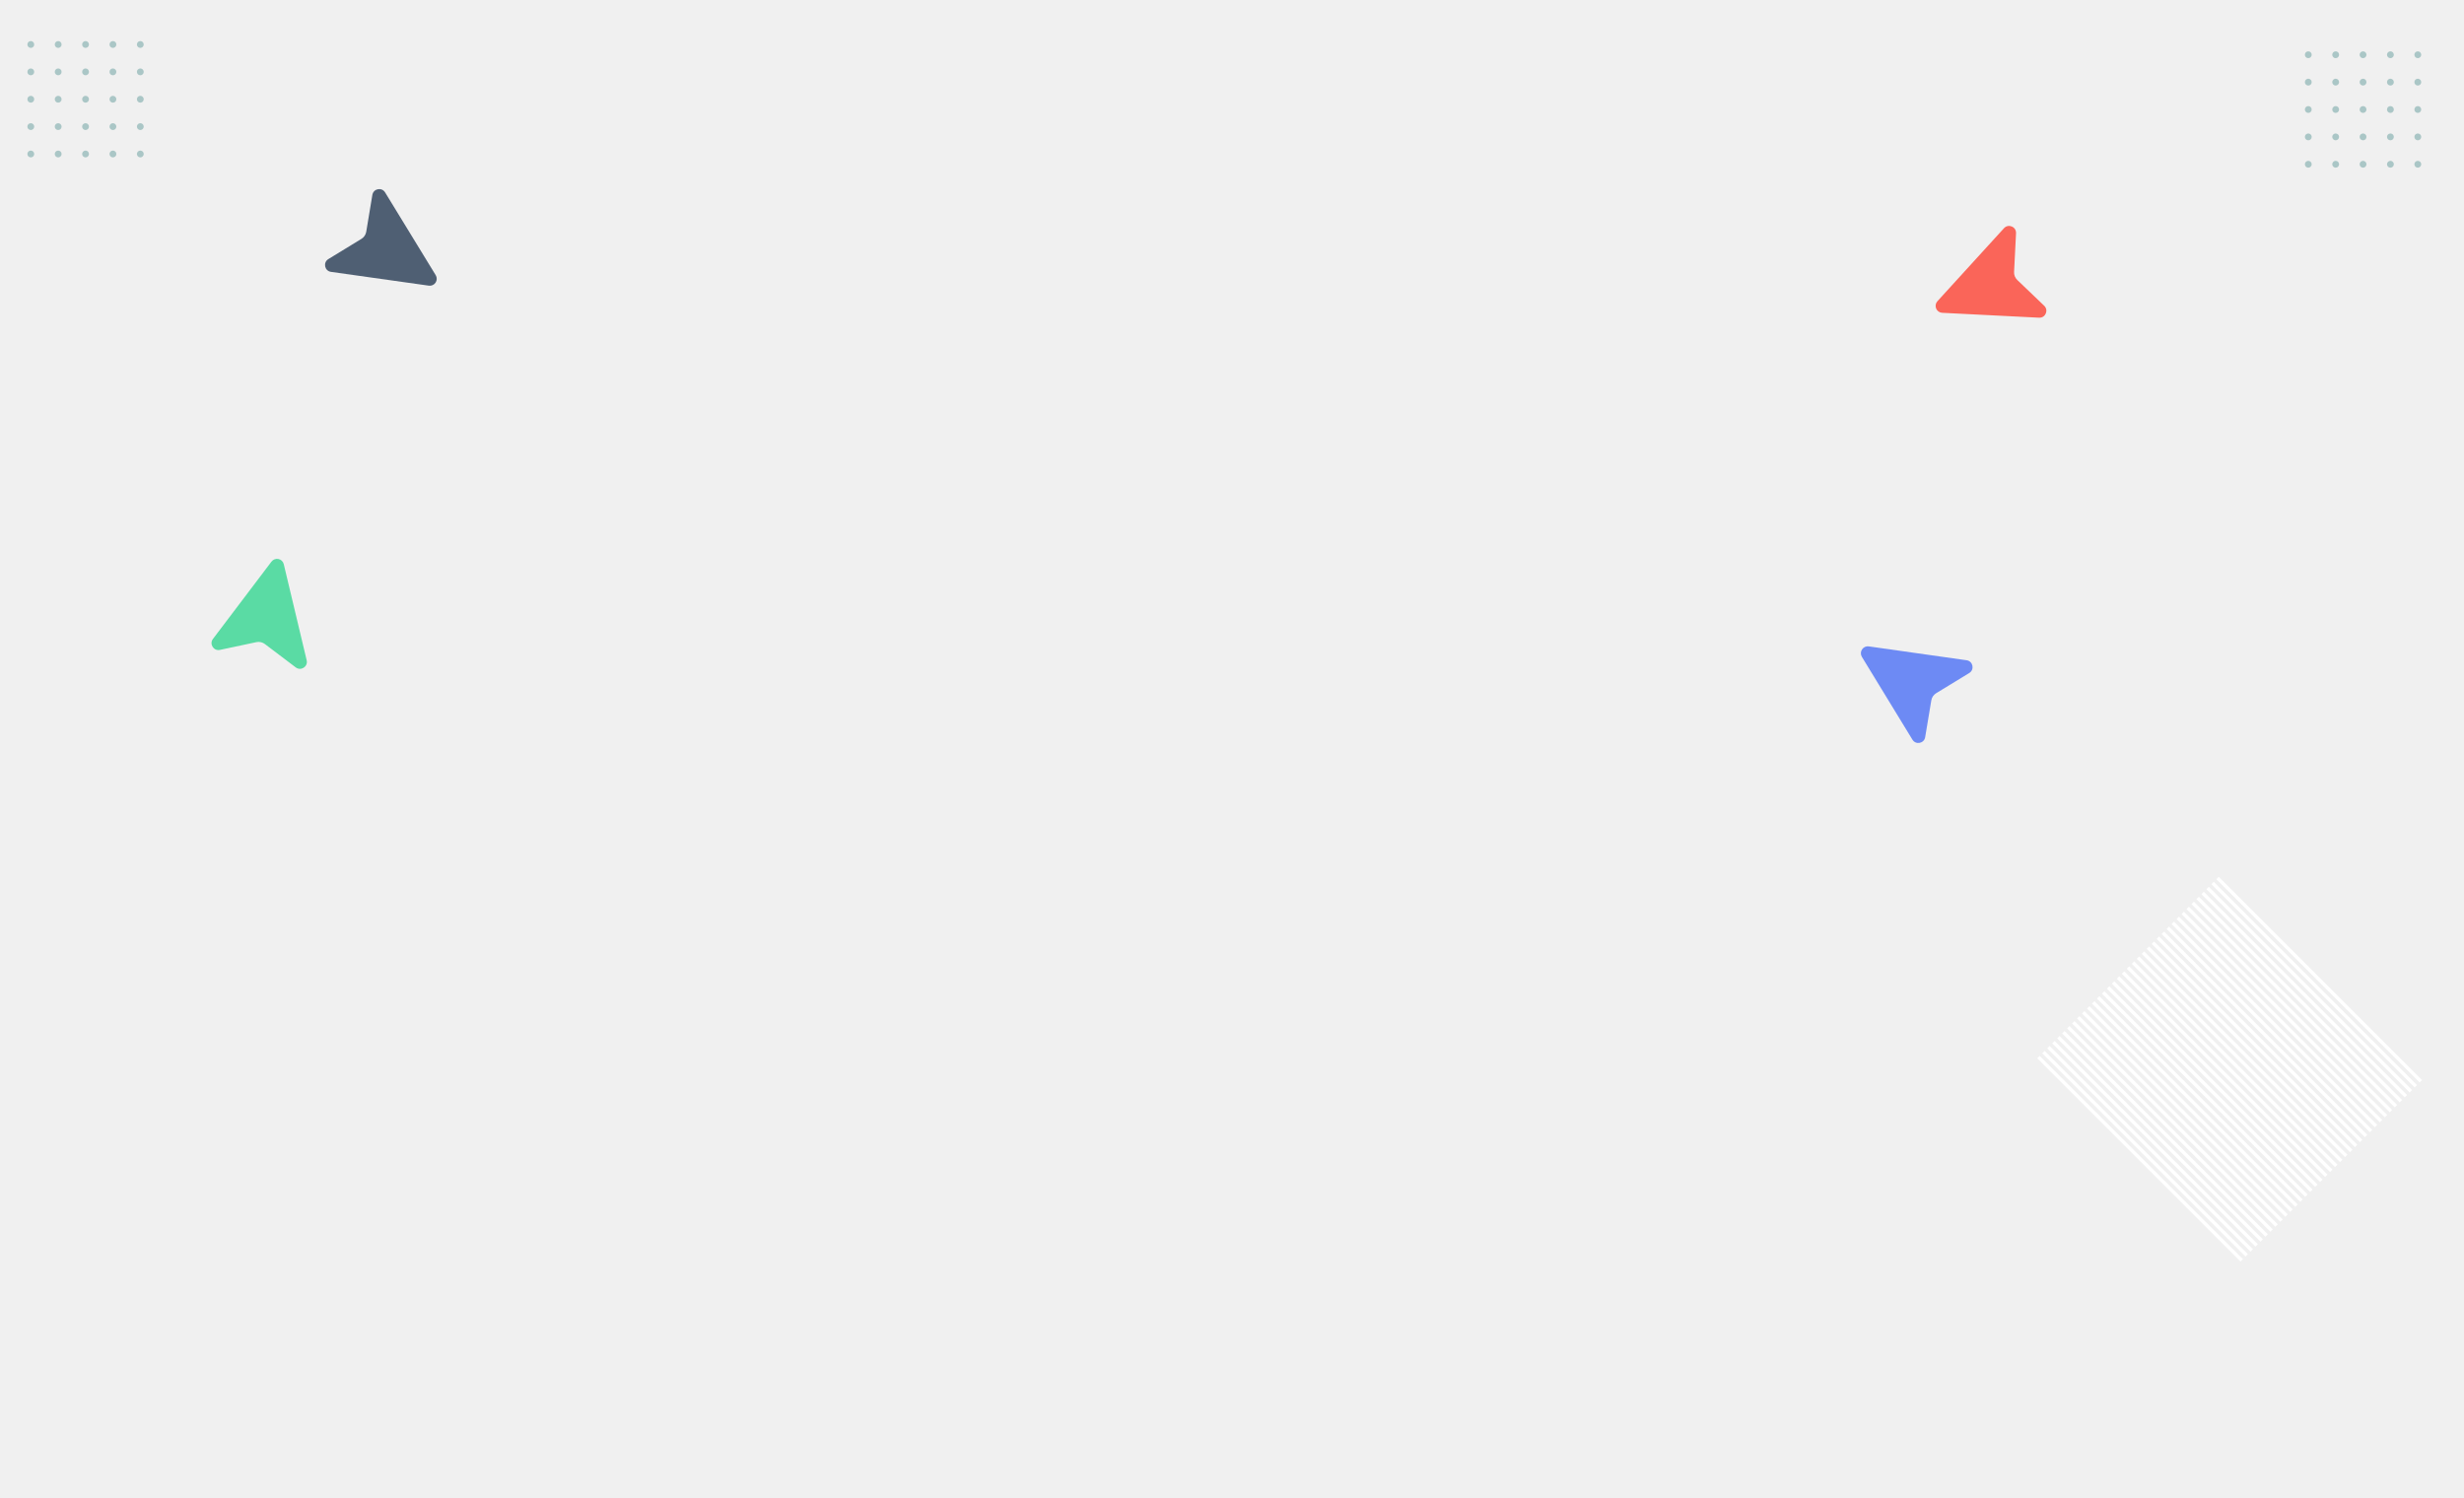
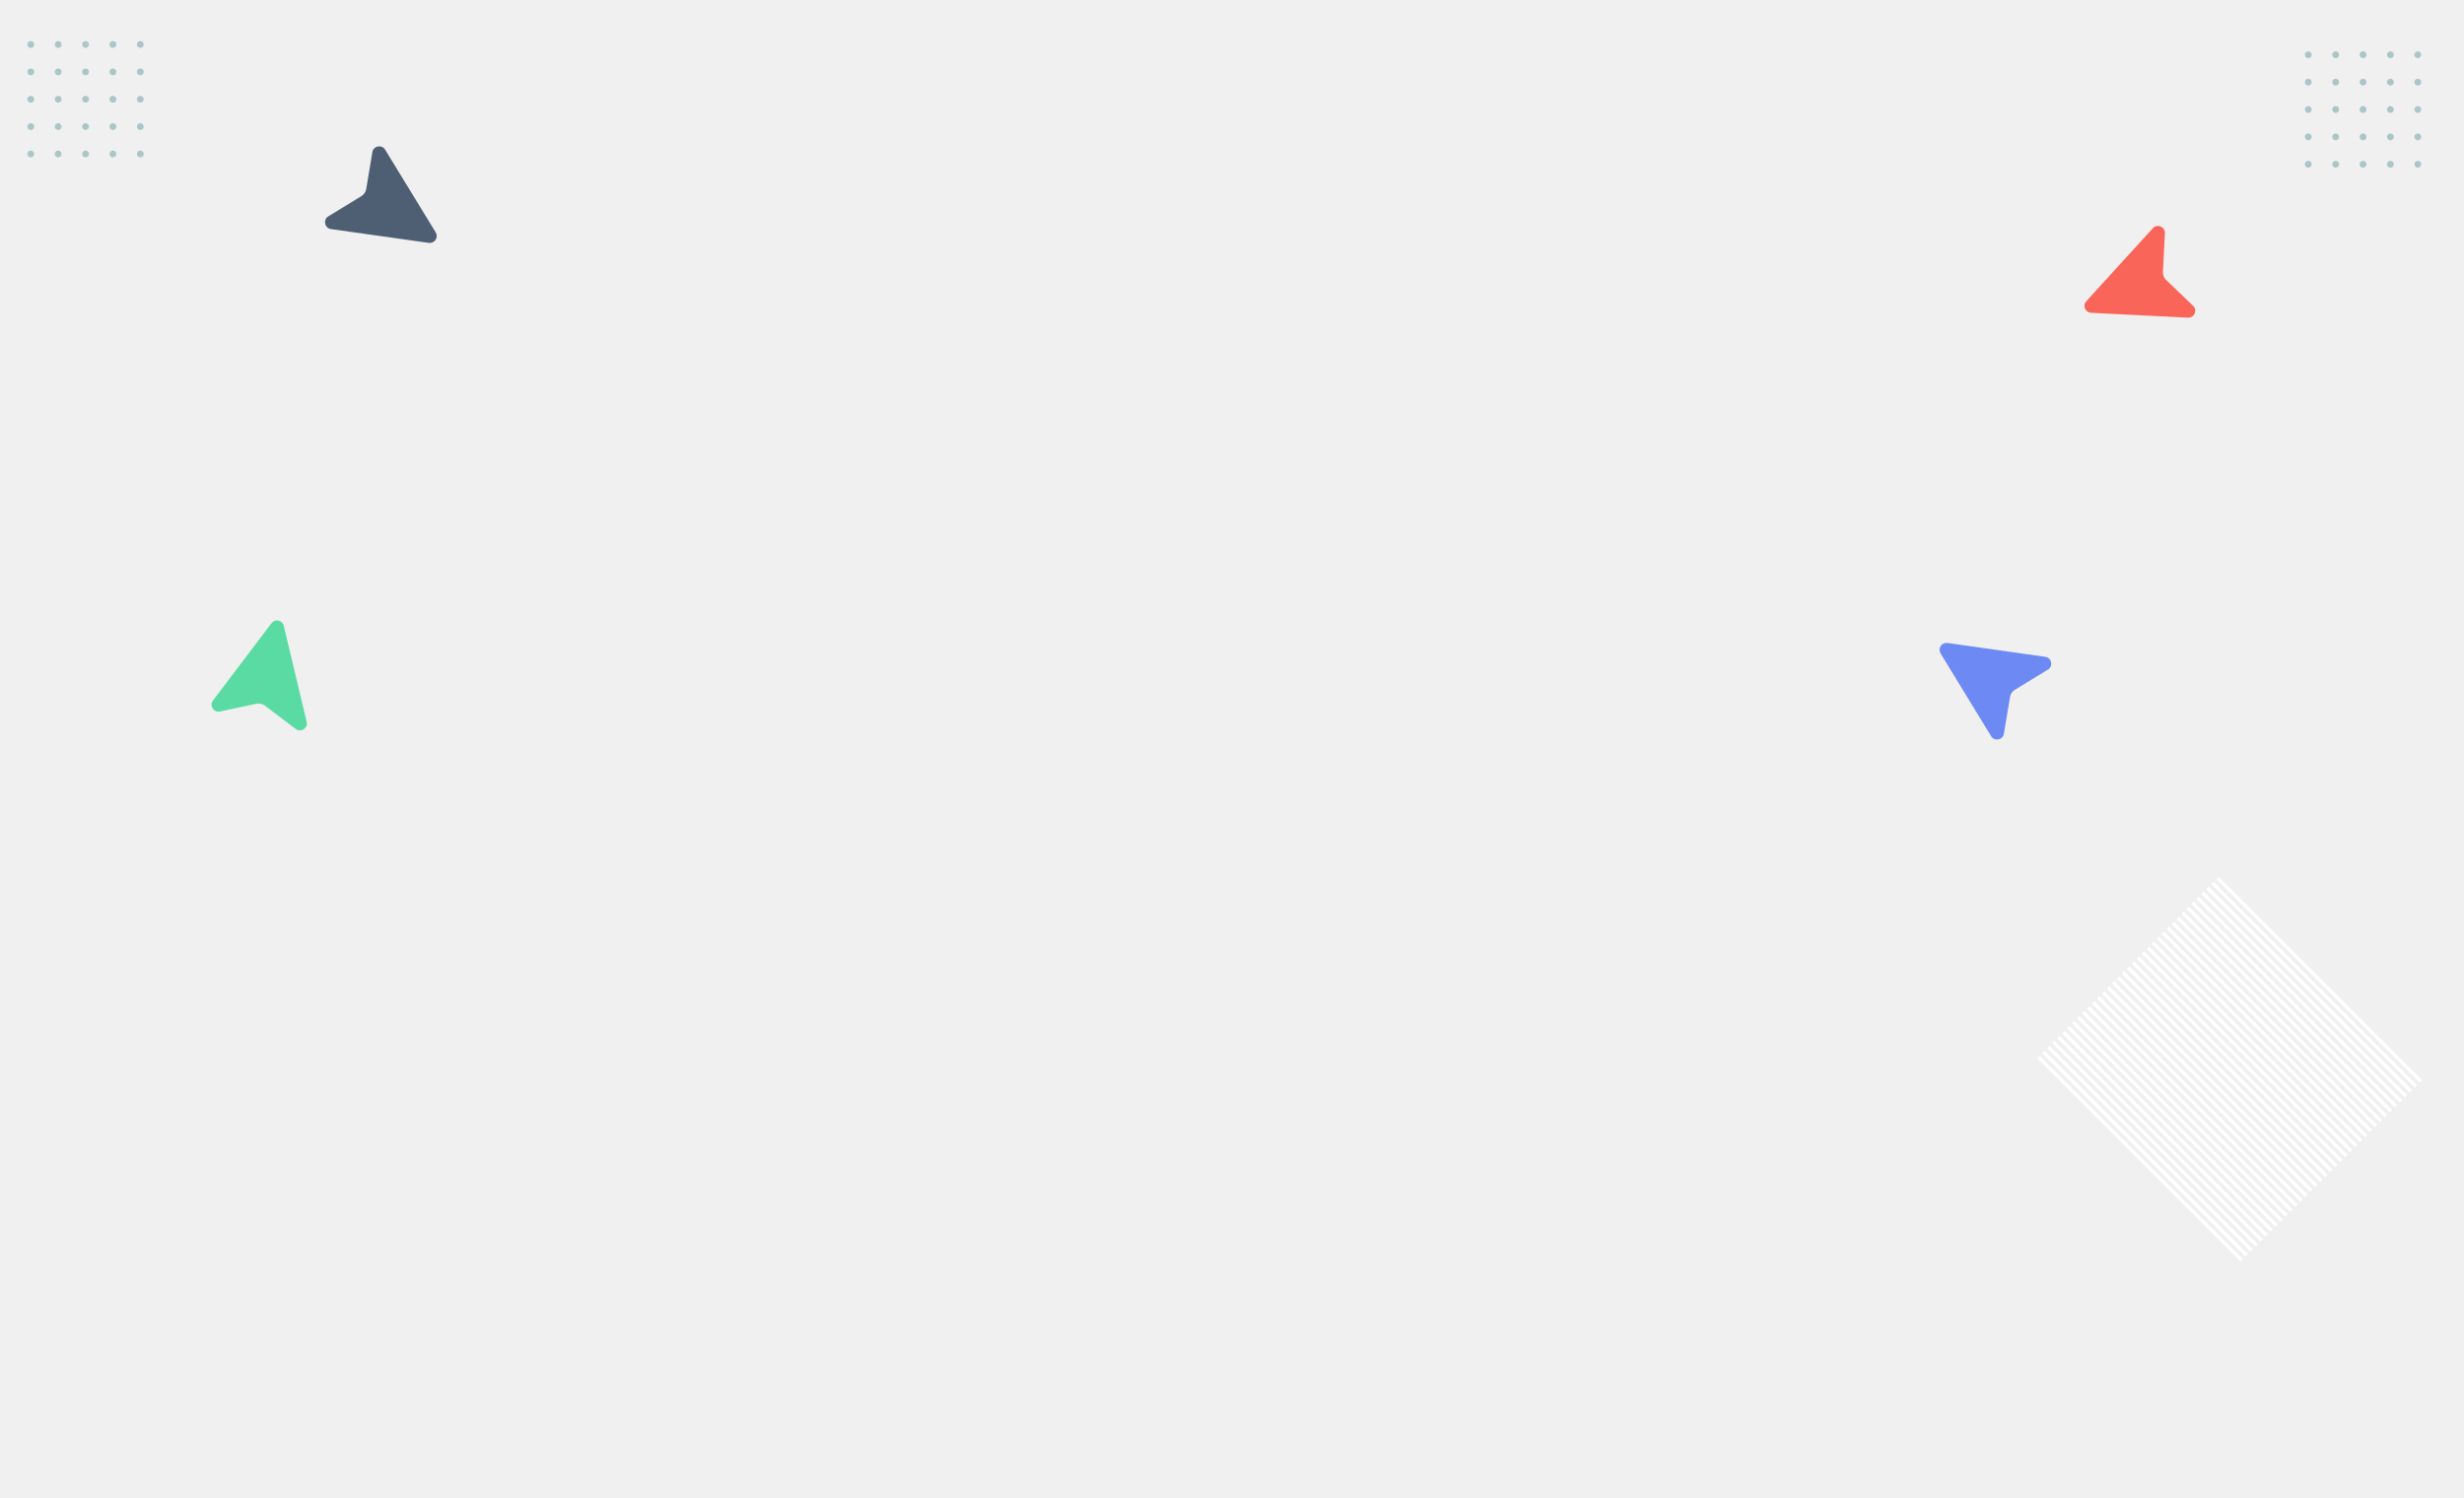
<svg xmlns="http://www.w3.org/2000/svg" width="1440" height="875" viewBox="0 0 1440 875" fill="none">
  <path fill-rule="evenodd" clip-rule="evenodd" d="M1190.62 618.539L1309.41 737.333L1310.82 735.92L1192.03 617.126L1190.62 618.539ZM1193.52 615.632L1312.32 734.426L1313.73 733.013L1194.93 614.219L1193.52 615.632ZM1196.43 612.725L1315.22 731.519L1316.64 730.106L1197.84 611.312L1196.43 612.725ZM1199.34 609.818L1318.13 728.612L1319.54 727.199L1200.75 608.405L1199.34 609.818ZM1202.24 606.911L1321.04 725.705L1322.45 724.292L1203.66 605.498L1202.24 606.911ZM1205.15 604.004L1323.94 722.798L1325.36 721.385L1206.56 602.591L1205.15 604.004ZM1208.06 601.097L1326.85 719.891L1328.26 718.478L1209.47 599.684L1208.06 601.097ZM1210.96 598.19L1329.76 716.984L1331.17 715.571L1212.38 596.777L1210.96 598.19ZM1213.87 595.283L1332.67 714.077L1334.08 712.664L1215.28 593.87L1213.87 595.283ZM1216.78 592.376L1335.57 711.17L1336.99 709.757L1218.19 590.963L1216.78 592.376ZM1219.69 589.469L1338.48 708.263L1339.89 706.85L1221.1 588.056L1219.69 589.469ZM1222.59 586.562L1341.39 705.356L1342.8 703.943L1224.01 585.149L1222.59 586.562ZM1225.5 583.655L1344.29 702.449L1345.71 701.036L1226.91 582.242L1225.5 583.655ZM1228.41 580.748L1347.2 699.542L1348.61 698.129L1229.82 579.335L1228.41 580.748ZM1231.31 577.841L1350.11 696.634L1351.52 695.222L1232.73 576.428L1231.31 577.841ZM1234.22 574.933L1353.01 693.727L1354.43 692.315L1235.63 573.521L1234.22 574.933ZM1237.13 572.026L1355.92 690.82L1357.33 689.408L1238.54 570.614L1237.13 572.026ZM1240.03 569.119L1358.83 687.913L1360.24 686.501L1241.45 567.707L1240.03 569.119ZM1242.94 566.212L1361.74 685.006L1363.15 683.594L1244.35 564.8L1242.94 566.212ZM1245.85 563.305L1364.64 682.099L1366.06 680.687L1247.26 561.893L1245.85 563.305ZM1248.76 560.398L1367.55 679.192L1368.96 677.78L1250.17 558.986L1248.76 560.398ZM1251.66 557.491L1370.46 676.285L1371.87 674.873L1253.08 556.079L1251.66 557.491ZM1254.57 554.584L1373.36 673.378L1374.78 671.966L1255.98 553.172L1254.57 554.584ZM1257.48 551.677L1376.27 670.471L1377.68 669.059L1258.89 550.265L1257.48 551.677ZM1260.38 548.77L1379.18 667.564L1380.59 666.151L1261.8 547.358L1260.38 548.77ZM1263.29 545.863L1382.09 664.657L1383.5 663.244L1264.7 544.451L1263.29 545.863ZM1266.2 542.956L1384.99 661.75L1386.4 660.337L1267.61 541.543L1266.2 542.956ZM1269.11 540.049L1387.9 658.843L1389.31 657.43L1270.52 538.636L1269.11 540.049ZM1272.01 537.142L1390.81 655.936L1392.22 654.523L1273.42 535.729L1272.01 537.142ZM1274.92 534.235L1393.71 653.029L1395.13 651.616L1276.33 532.822L1274.92 534.235ZM1277.83 531.328L1396.62 650.122L1398.03 648.709L1279.24 529.915L1277.83 531.328ZM1280.73 528.421L1399.53 647.215L1400.94 645.802L1282.15 527.008L1280.73 528.421ZM1283.64 525.514L1402.43 644.308L1403.85 642.895L1285.05 524.101L1283.64 525.514ZM1286.55 522.607L1405.34 641.401L1406.75 639.988L1287.96 521.194L1286.55 522.607ZM1289.45 519.7L1408.25 638.494L1409.66 637.081L1290.87 518.287L1289.45 519.7ZM1292.36 516.793L1411.16 635.587L1412.57 634.174L1293.77 515.38L1292.36 516.793ZM1295.27 513.886L1414.06 632.68L1415.48 631.267L1296.68 512.473L1295.27 513.886Z" fill="white" />
  <g opacity="0.3">
-     <circle cx="18" cy="26" r="2" fill="#076563" />
-     <circle cx="34" cy="26" r="2" fill="#076563" />
-     <circle cx="50" cy="26" r="2" fill="#076563" />
-     <circle cx="66" cy="26" r="2" fill="#076563" />
-     <circle cx="82" cy="26" r="2" fill="#076563" />
-     <circle cx="18" cy="42" r="2" fill="#076563" />
-     <circle cx="34" cy="42" r="2" fill="#076563" />
-     <circle cx="50" cy="42" r="2" fill="#076563" />
-     <circle cx="66" cy="42" r="2" fill="#076563" />
-     <circle cx="82" cy="42" r="2" fill="#076563" />
-     <circle cx="18" cy="58" r="2" fill="#076563" />
-     <circle cx="34" cy="58" r="2" fill="#076563" />
-     <circle cx="50" cy="58" r="2" fill="#076563" />
-     <circle cx="66" cy="58" r="2" fill="#076563" />
-     <circle cx="82" cy="58" r="2" fill="#076563" />
-     <circle cx="18" cy="74" r="2" fill="#076563" />
-     <circle cx="34" cy="74" r="2" fill="#076563" />
-     <circle cx="50" cy="74" r="2" fill="#076563" />
-     <circle cx="66" cy="74" r="2" fill="#076563" />
-     <circle cx="82" cy="74" r="2" fill="#076563" />
-     <circle cx="18" cy="90" r="2" fill="#076563" />
-     <circle cx="34" cy="90" r="2" fill="#076563" />
-     <circle cx="50" cy="90" r="2" fill="#076563" />
-     <circle cx="66" cy="90" r="2" fill="#076563" />
-     <circle cx="82" cy="90" r="2" fill="#076563" />
+     <path d="M18 28C19.105 28 20 27.105 20 26C20 24.895 19.105 24 18 24C16.895 24 16 24.895 16 26C16 27.105 16.895 28 18 28Z" fill="#076563" />
+     <path d="M34 28C35.105 28 36 27.105 36 26C36 24.895 35.105 24 34 24C32.895 24 32 24.895 32 26C32 27.105 32.895 28 34 28Z" fill="#076563" />
+     <path d="M50 28C51.105 28 52 27.105 52 26C52 24.895 51.105 24 50 24C48.895 24 48 24.895 48 26C48 27.105 48.895 28 50 28Z" fill="#076563" />
+     <path d="M66 28C67.105 28 68 27.105 68 26C68 24.895 67.105 24 66 24C64.895 24 64 24.895 64 26C64 27.105 64.895 28 66 28Z" fill="#076563" />
+     <path d="M82 28C83.105 28 84 27.105 84 26C84 24.895 83.105 24 82 24C80.895 24 80 24.895 80 26C80 27.105 80.895 28 82 28Z" fill="#076563" />
+     <path d="M18 44C19.105 44 20 43.105 20 42C20 40.895 19.105 40 18 40C16.895 40 16 40.895 16 42C16 43.105 16.895 44 18 44Z" fill="#076563" />
+     <path d="M34 44C35.105 44 36 43.105 36 42C36 40.895 35.105 40 34 40C32.895 40 32 40.895 32 42C32 43.105 32.895 44 34 44Z" fill="#076563" />
+     <path d="M50 44C51.105 44 52 43.105 52 42C52 40.895 51.105 40 50 40C48.895 40 48 40.895 48 42C48 43.105 48.895 44 50 44Z" fill="#076563" />
+     <path d="M66 44C67.105 44 68 43.105 68 42C68 40.895 67.105 40 66 40C64.895 40 64 40.895 64 42C64 43.105 64.895 44 66 44Z" fill="#076563" />
+     <path d="M82 44C83.105 44 84 43.105 84 42C84 40.895 83.105 40 82 40C80.895 40 80 40.895 80 42C80 43.105 80.895 44 82 44Z" fill="#076563" />
+     <path d="M18 60C19.105 60 20 59.105 20 58C20 56.895 19.105 56 18 56C16.895 56 16 56.895 16 58C16 59.105 16.895 60 18 60Z" fill="#076563" />
+     <path d="M34 60C35.105 60 36 59.105 36 58C36 56.895 35.105 56 34 56C32.895 56 32 56.895 32 58C32 59.105 32.895 60 34 60Z" fill="#076563" />
+     <path d="M50 60C51.105 60 52 59.105 52 58C52 56.895 51.105 56 50 56C48.895 56 48 56.895 48 58C48 59.105 48.895 60 50 60Z" fill="#076563" />
+     <path d="M66 60C67.105 60 68 59.105 68 58C68 56.895 67.105 56 66 56C64.895 56 64 56.895 64 58C64 59.105 64.895 60 66 60Z" fill="#076563" />
+     <path d="M82 60C83.105 60 84 59.105 84 58C84 56.895 83.105 56 82 56C80.895 56 80 56.895 80 58C80 59.105 80.895 60 82 60Z" fill="#076563" />
+     <path d="M18 76C19.105 76 20 75.105 20 74C20 72.895 19.105 72 18 72C16.895 72 16 72.895 16 74C16 75.105 16.895 76 18 76Z" fill="#076563" />
+     <path d="M34 76C35.105 76 36 75.105 36 74C36 72.895 35.105 72 34 72C32.895 72 32 72.895 32 74C32 75.105 32.895 76 34 76Z" fill="#076563" />
+     <path d="M50 76C51.105 76 52 75.105 52 74C52 72.895 51.105 72 50 72C48.895 72 48 72.895 48 74C48 75.105 48.895 76 50 76Z" fill="#076563" />
+     <path d="M66 76C67.105 76 68 75.105 68 74C68 72.895 67.105 72 66 72C64.895 72 64 72.895 64 74C64 75.105 64.895 76 66 76Z" fill="#076563" />
+     <path d="M82 76C83.105 76 84 75.105 84 74C84 72.895 83.105 72 82 72C80.895 72 80 72.895 80 74C80 75.105 80.895 76 82 76Z" fill="#076563" />
+     <path d="M18 92C19.105 92 20 91.105 20 90C20 88.895 19.105 88 18 88C16.895 88 16 88.895 16 90C16 91.105 16.895 92 18 92Z" fill="#076563" />
+     <path d="M34 92C35.105 92 36 91.105 36 90C36 88.895 35.105 88 34 88C32.895 88 32 88.895 32 90C32 91.105 32.895 92 34 92Z" fill="#076563" />
+     <path d="M50 92C51.105 92 52 91.105 52 90C52 88.895 51.105 88 50 88C48.895 88 48 88.895 48 90C48 91.105 48.895 92 50 92Z" fill="#076563" />
+     <path d="M66 92C67.105 92 68 91.105 68 90C68 88.895 67.105 88 66 88C64.895 88 64 88.895 64 90C64 91.105 64.895 92 66 92Z" fill="#076563" />
+     <path d="M82 92C83.105 92 84 91.105 84 90C84 88.895 83.105 88 82 88C80.895 88 80 88.895 80 90C80 91.105 80.895 92 82 92Z" fill="#076563" />
  </g>
  <g opacity="0.3">
-     <circle cx="1349" cy="32" r="2" fill="#076563" />
-     <circle cx="1365" cy="32" r="2" fill="#076563" />
-     <circle cx="1381" cy="32" r="2" fill="#076563" />
-     <circle cx="1397" cy="32" r="2" fill="#076563" />
-     <circle cx="1413" cy="32" r="2" fill="#076563" />
-     <circle cx="1349" cy="48" r="2" fill="#076563" />
-     <circle cx="1365" cy="48" r="2" fill="#076563" />
-     <circle cx="1381" cy="48" r="2" fill="#076563" />
-     <circle cx="1397" cy="48" r="2" fill="#076563" />
-     <circle cx="1413" cy="48" r="2" fill="#076563" />
-     <circle cx="1349" cy="64" r="2" fill="#076563" />
-     <circle cx="1365" cy="64" r="2" fill="#076563" />
-     <circle cx="1381" cy="64" r="2" fill="#076563" />
-     <circle cx="1397" cy="64" r="2" fill="#076563" />
-     <circle cx="1413" cy="64" r="2" fill="#076563" />
-     <circle cx="1349" cy="80" r="2" fill="#076563" />
-     <circle cx="1365" cy="80" r="2" fill="#076563" />
-     <circle cx="1381" cy="80" r="2" fill="#076563" />
-     <circle cx="1397" cy="80" r="2" fill="#076563" />
-     <circle cx="1413" cy="80" r="2" fill="#076563" />
-     <circle cx="1349" cy="96" r="2" fill="#076563" />
-     <circle cx="1365" cy="96" r="2" fill="#076563" />
-     <circle cx="1381" cy="96" r="2" fill="#076563" />
-     <circle cx="1397" cy="96" r="2" fill="#076563" />
-     <circle cx="1413" cy="96" r="2" fill="#076563" />
+     <path d="M1349 34C1350.1 34 1351 33.105 1351 32C1351 30.895 1350.1 30 1349 30C1347.9 30 1347 30.895 1347 32C1347 33.105 1347.9 34 1349 34Z" fill="#076563" />
+     <path d="M1365 34C1366.1 34 1367 33.105 1367 32C1367 30.895 1366.1 30 1365 30C1363.9 30 1363 30.895 1363 32C1363 33.105 1363.9 34 1365 34Z" fill="#076563" />
+     <path d="M1381 34C1382.1 34 1383 33.105 1383 32C1383 30.895 1382.1 30 1381 30C1379.9 30 1379 30.895 1379 32C1379 33.105 1379.9 34 1381 34Z" fill="#076563" />
+     <path d="M1397 34C1398.1 34 1399 33.105 1399 32C1399 30.895 1398.1 30 1397 30C1395.9 30 1395 30.895 1395 32C1395 33.105 1395.9 34 1397 34Z" fill="#076563" />
+     <path d="M1413 34C1414.1 34 1415 33.105 1415 32C1415 30.895 1414.1 30 1413 30C1411.9 30 1411 30.895 1411 32C1411 33.105 1411.9 34 1413 34Z" fill="#076563" />
+     <path d="M1349 50C1350.1 50 1351 49.105 1351 48C1351 46.895 1350.1 46 1349 46C1347.9 46 1347 46.895 1347 48C1347 49.105 1347.9 50 1349 50Z" fill="#076563" />
+     <path d="M1365 50C1366.1 50 1367 49.105 1367 48C1367 46.895 1366.1 46 1365 46C1363.9 46 1363 46.895 1363 48C1363 49.105 1363.9 50 1365 50Z" fill="#076563" />
+     <path d="M1381 50C1382.1 50 1383 49.105 1383 48C1383 46.895 1382.1 46 1381 46C1379.9 46 1379 46.895 1379 48C1379 49.105 1379.9 50 1381 50Z" fill="#076563" />
+     <path d="M1397 50C1398.1 50 1399 49.105 1399 48C1399 46.895 1398.1 46 1397 46C1395.9 46 1395 46.895 1395 48C1395 49.105 1395.9 50 1397 50Z" fill="#076563" />
+     <path d="M1413 50C1414.1 50 1415 49.105 1415 48C1415 46.895 1414.1 46 1413 46C1411.9 46 1411 46.895 1411 48C1411 49.105 1411.9 50 1413 50Z" fill="#076563" />
+     <path d="M1349 66C1350.1 66 1351 65.105 1351 64C1351 62.895 1350.1 62 1349 62C1347.9 62 1347 62.895 1347 64C1347 65.105 1347.9 66 1349 66Z" fill="#076563" />
+     <path d="M1365 66C1366.1 66 1367 65.105 1367 64C1367 62.895 1366.1 62 1365 62C1363.9 62 1363 62.895 1363 64C1363 65.105 1363.9 66 1365 66Z" fill="#076563" />
+     <path d="M1381 66C1382.1 66 1383 65.105 1383 64C1383 62.895 1382.1 62 1381 62C1379.9 62 1379 62.895 1379 64C1379 65.105 1379.9 66 1381 66Z" fill="#076563" />
+     <path d="M1397 66C1398.1 66 1399 65.105 1399 64C1399 62.895 1398.1 62 1397 62C1395.9 62 1395 62.895 1395 64C1395 65.105 1395.9 66 1397 66Z" fill="#076563" />
+     <path d="M1413 66C1414.1 66 1415 65.105 1415 64C1415 62.895 1414.1 62 1413 62C1411.9 62 1411 62.895 1411 64C1411 65.105 1411.9 66 1413 66Z" fill="#076563" />
+     <path d="M1349 82C1350.1 82 1351 81.105 1351 80C1351 78.895 1350.1 78 1349 78C1347.9 78 1347 78.895 1347 80C1347 81.105 1347.9 82 1349 82Z" fill="#076563" />
+     <path d="M1365 82C1366.1 82 1367 81.105 1367 80C1367 78.895 1366.1 78 1365 78C1363.9 78 1363 78.895 1363 80C1363 81.105 1363.9 82 1365 82Z" fill="#076563" />
+     <path d="M1381 82C1382.1 82 1383 81.105 1383 80C1383 78.895 1382.1 78 1381 78C1379.9 78 1379 78.895 1379 80C1379 81.105 1379.9 82 1381 82Z" fill="#076563" />
+     <path d="M1397 82C1398.1 82 1399 81.105 1399 80C1399 78.895 1398.1 78 1397 78C1395.9 78 1395 78.895 1395 80C1395 81.105 1395.9 82 1397 82Z" fill="#076563" />
+     <path d="M1413 82C1414.1 82 1415 81.105 1415 80C1415 78.895 1414.1 78 1413 78C1411.9 78 1411 78.895 1411 80C1411 81.105 1411.9 82 1413 82Z" fill="#076563" />
+     <path d="M1349 98C1350.1 98 1351 97.105 1351 96C1351 94.895 1350.1 94 1349 94C1347.9 94 1347 94.895 1347 96C1347 97.105 1347.9 98 1349 98Z" fill="#076563" />
+     <path d="M1365 98C1366.1 98 1367 97.105 1367 96C1367 94.895 1366.1 94 1365 94C1363.9 94 1363 94.895 1363 96C1363 97.105 1363.9 98 1365 98Z" fill="#076563" />
+     <path d="M1381 98C1382.1 98 1383 97.105 1383 96C1383 94.895 1382.1 94 1381 94C1379.9 94 1379 94.895 1379 96C1379 97.105 1379.9 98 1381 98Z" fill="#076563" />
+     <path d="M1397 98C1398.1 98 1399 97.105 1399 96C1399 94.895 1398.1 94 1397 94C1395.9 94 1395 94.895 1395 96C1395 97.105 1395.9 98 1397 98Z" fill="#076563" />
+     <path d="M1413 98C1414.1 98 1415 97.105 1415 96C1415 94.895 1414.1 94 1413 94C1411.9 94 1411 94.895 1411 96C1411 97.105 1411.9 98 1413 98Z" fill="#076563" />
  </g>
-   <path d="M1092.14 377.788C1091.38 377.68 1090.6 377.791 1089.9 378.106C1089.2 378.422 1088.61 378.931 1088.18 379.572C1087.76 380.214 1087.53 380.962 1087.52 381.73C1087.5 382.498 1087.71 383.254 1088.11 383.909L1117.65 432.297C1119.61 435.497 1124.49 434.553 1125.1 430.855L1128.69 409.339C1128.83 408.48 1129.16 407.661 1129.65 406.939C1130.14 406.218 1130.77 405.609 1131.52 405.155L1150.85 393.354C1154.09 391.374 1153.07 386.419 1149.31 385.887L1092.14 377.788Z" fill="#4067F5" fill-opacity="0.74" />
-   <path d="M1132.26 176.045C1131.74 176.612 1131.39 177.315 1131.26 178.071C1131.13 178.828 1131.21 179.606 1131.5 180.316C1131.8 181.027 1132.28 181.639 1132.91 182.082C1133.54 182.526 1134.28 182.781 1135.05 182.82L1191.67 185.68C1195.41 185.869 1197.38 181.305 1194.67 178.711L1178.92 163.625C1178.29 163.022 1177.8 162.291 1177.48 161.481C1177.16 160.671 1177.01 159.802 1177.06 158.932L1178.2 136.313C1178.39 132.519 1173.72 130.572 1171.16 133.379L1132.26 176.045Z" fill="#FE3525" fill-opacity="0.74" />
-   <path d="M250.614 166.956C251.375 167.063 252.15 166.953 252.85 166.636C253.55 166.32 254.145 165.811 254.567 165.169C254.988 164.527 255.219 163.779 255.231 163.011C255.243 162.243 255.037 161.487 254.636 160.832L225.065 112.463C223.109 109.264 218.229 110.211 217.614 113.91L214.041 135.428C213.898 136.287 213.572 137.106 213.085 137.828C212.598 138.55 211.961 139.159 211.217 139.614L191.895 151.427C188.654 153.408 189.68 158.363 193.44 158.893L250.614 166.956Z" fill="#182D48" fill-opacity="0.74" />
-   <path d="M165.837 329.736C165.659 328.989 165.272 328.308 164.722 327.772C164.172 327.236 163.481 326.868 162.729 326.71C161.978 326.552 161.197 326.611 160.477 326.88C159.758 327.15 159.13 327.618 158.667 328.23L124.45 373.432C122.187 376.422 124.852 380.619 128.519 379.839L149.855 375.301C150.707 375.12 151.588 375.125 152.439 375.314C153.289 375.504 154.089 375.874 154.783 376.4L172.841 390.069C175.87 392.362 180.107 389.596 179.226 385.902L165.837 329.736Z" fill="#26D48A" fill-opacity="0.74" />
+   <path d="M1138.14 375.788C1137.38 375.68 1136.6 375.791 1135.9 376.106C1135.2 376.422 1134.61 376.931 1134.18 377.572C1133.76 378.214 1133.53 378.962 1133.52 379.73C1133.5 380.498 1133.71 381.254 1134.11 381.909L1163.65 430.297C1165.61 433.497 1170.49 432.553 1171.1 428.855L1174.69 407.339C1174.83 406.48 1175.16 405.661 1175.65 404.939C1176.14 404.218 1176.77 403.609 1177.52 403.155L1196.85 391.354C1200.09 389.374 1199.07 384.419 1195.31 383.887L1138.14 375.788Z" fill="#4067F5" fill-opacity="0.74" />
+   <path d="M1219.26 176.045C1218.74 176.612 1218.39 177.315 1218.26 178.071C1218.13 178.828 1218.21 179.606 1218.5 180.316C1218.8 181.027 1219.28 181.639 1219.91 182.082C1220.54 182.526 1221.28 182.781 1222.05 182.82L1278.67 185.68C1282.41 185.869 1284.38 181.305 1281.67 178.711L1265.92 163.625C1265.29 163.022 1264.8 162.291 1264.48 161.481C1264.16 160.671 1264.01 159.802 1264.06 158.932L1265.2 136.313C1265.39 132.519 1260.72 130.572 1258.16 133.379L1219.26 176.045Z" fill="#FE3525" fill-opacity="0.74" />
+   <path d="M250.614 141.956C251.375 142.063 252.15 141.953 252.85 141.636C253.55 141.32 254.145 140.811 254.567 140.169C254.988 139.527 255.219 138.779 255.231 138.011C255.243 137.243 255.037 136.487 254.636 135.832L225.065 87.463C223.109 84.264 218.229 85.211 217.614 88.91L214.041 110.428C213.898 111.287 213.572 112.106 213.085 112.828C212.598 113.55 211.961 114.159 211.217 114.614L191.895 126.427C188.654 128.408 189.68 133.363 193.44 133.893L250.614 141.956Z" fill="#182D48" fill-opacity="0.74" />
+   <path d="M165.837 365.736C165.659 364.989 165.272 364.308 164.722 363.772C164.172 363.236 163.481 362.868 162.729 362.71C161.978 362.552 161.197 362.611 160.477 362.88C159.758 363.15 159.13 363.618 158.667 364.23L124.45 409.432C122.187 412.422 124.852 416.619 128.519 415.839L149.855 411.301C150.707 411.12 151.588 411.125 152.439 411.314C153.289 411.504 154.089 411.874 154.783 412.4L172.841 426.069C175.87 428.362 180.107 425.596 179.226 421.902L165.837 365.736Z" fill="#26D48A" fill-opacity="0.74" />
</svg>
